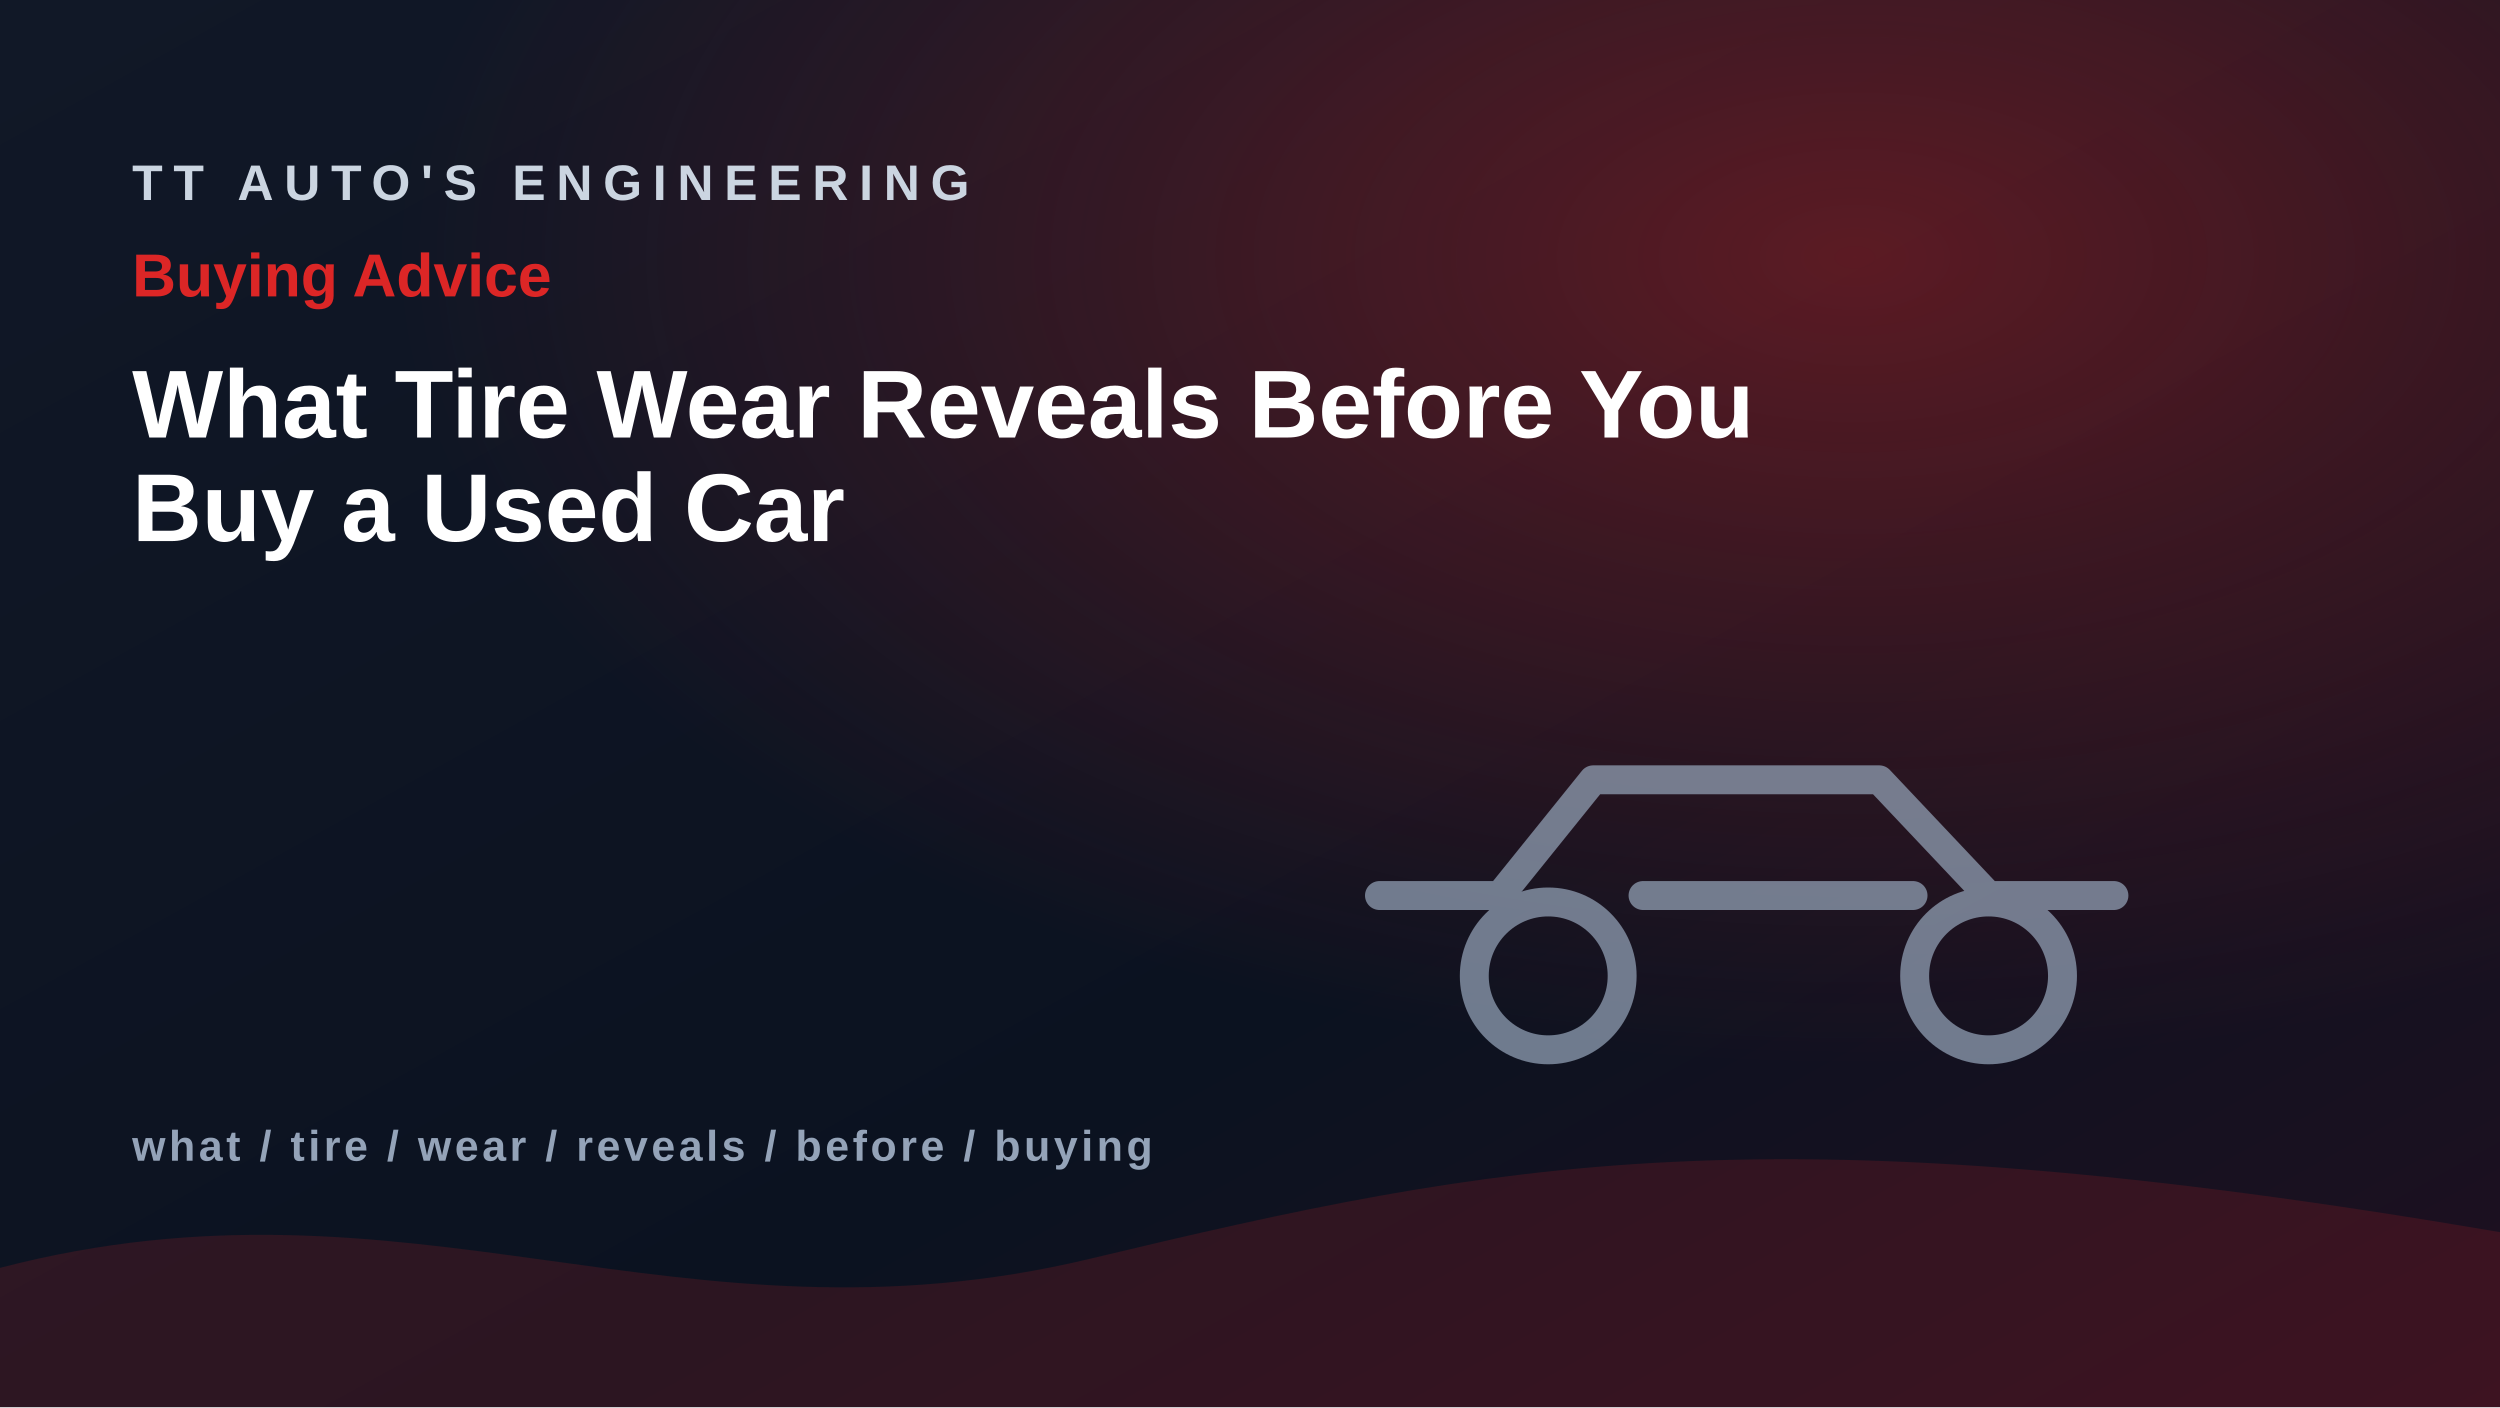
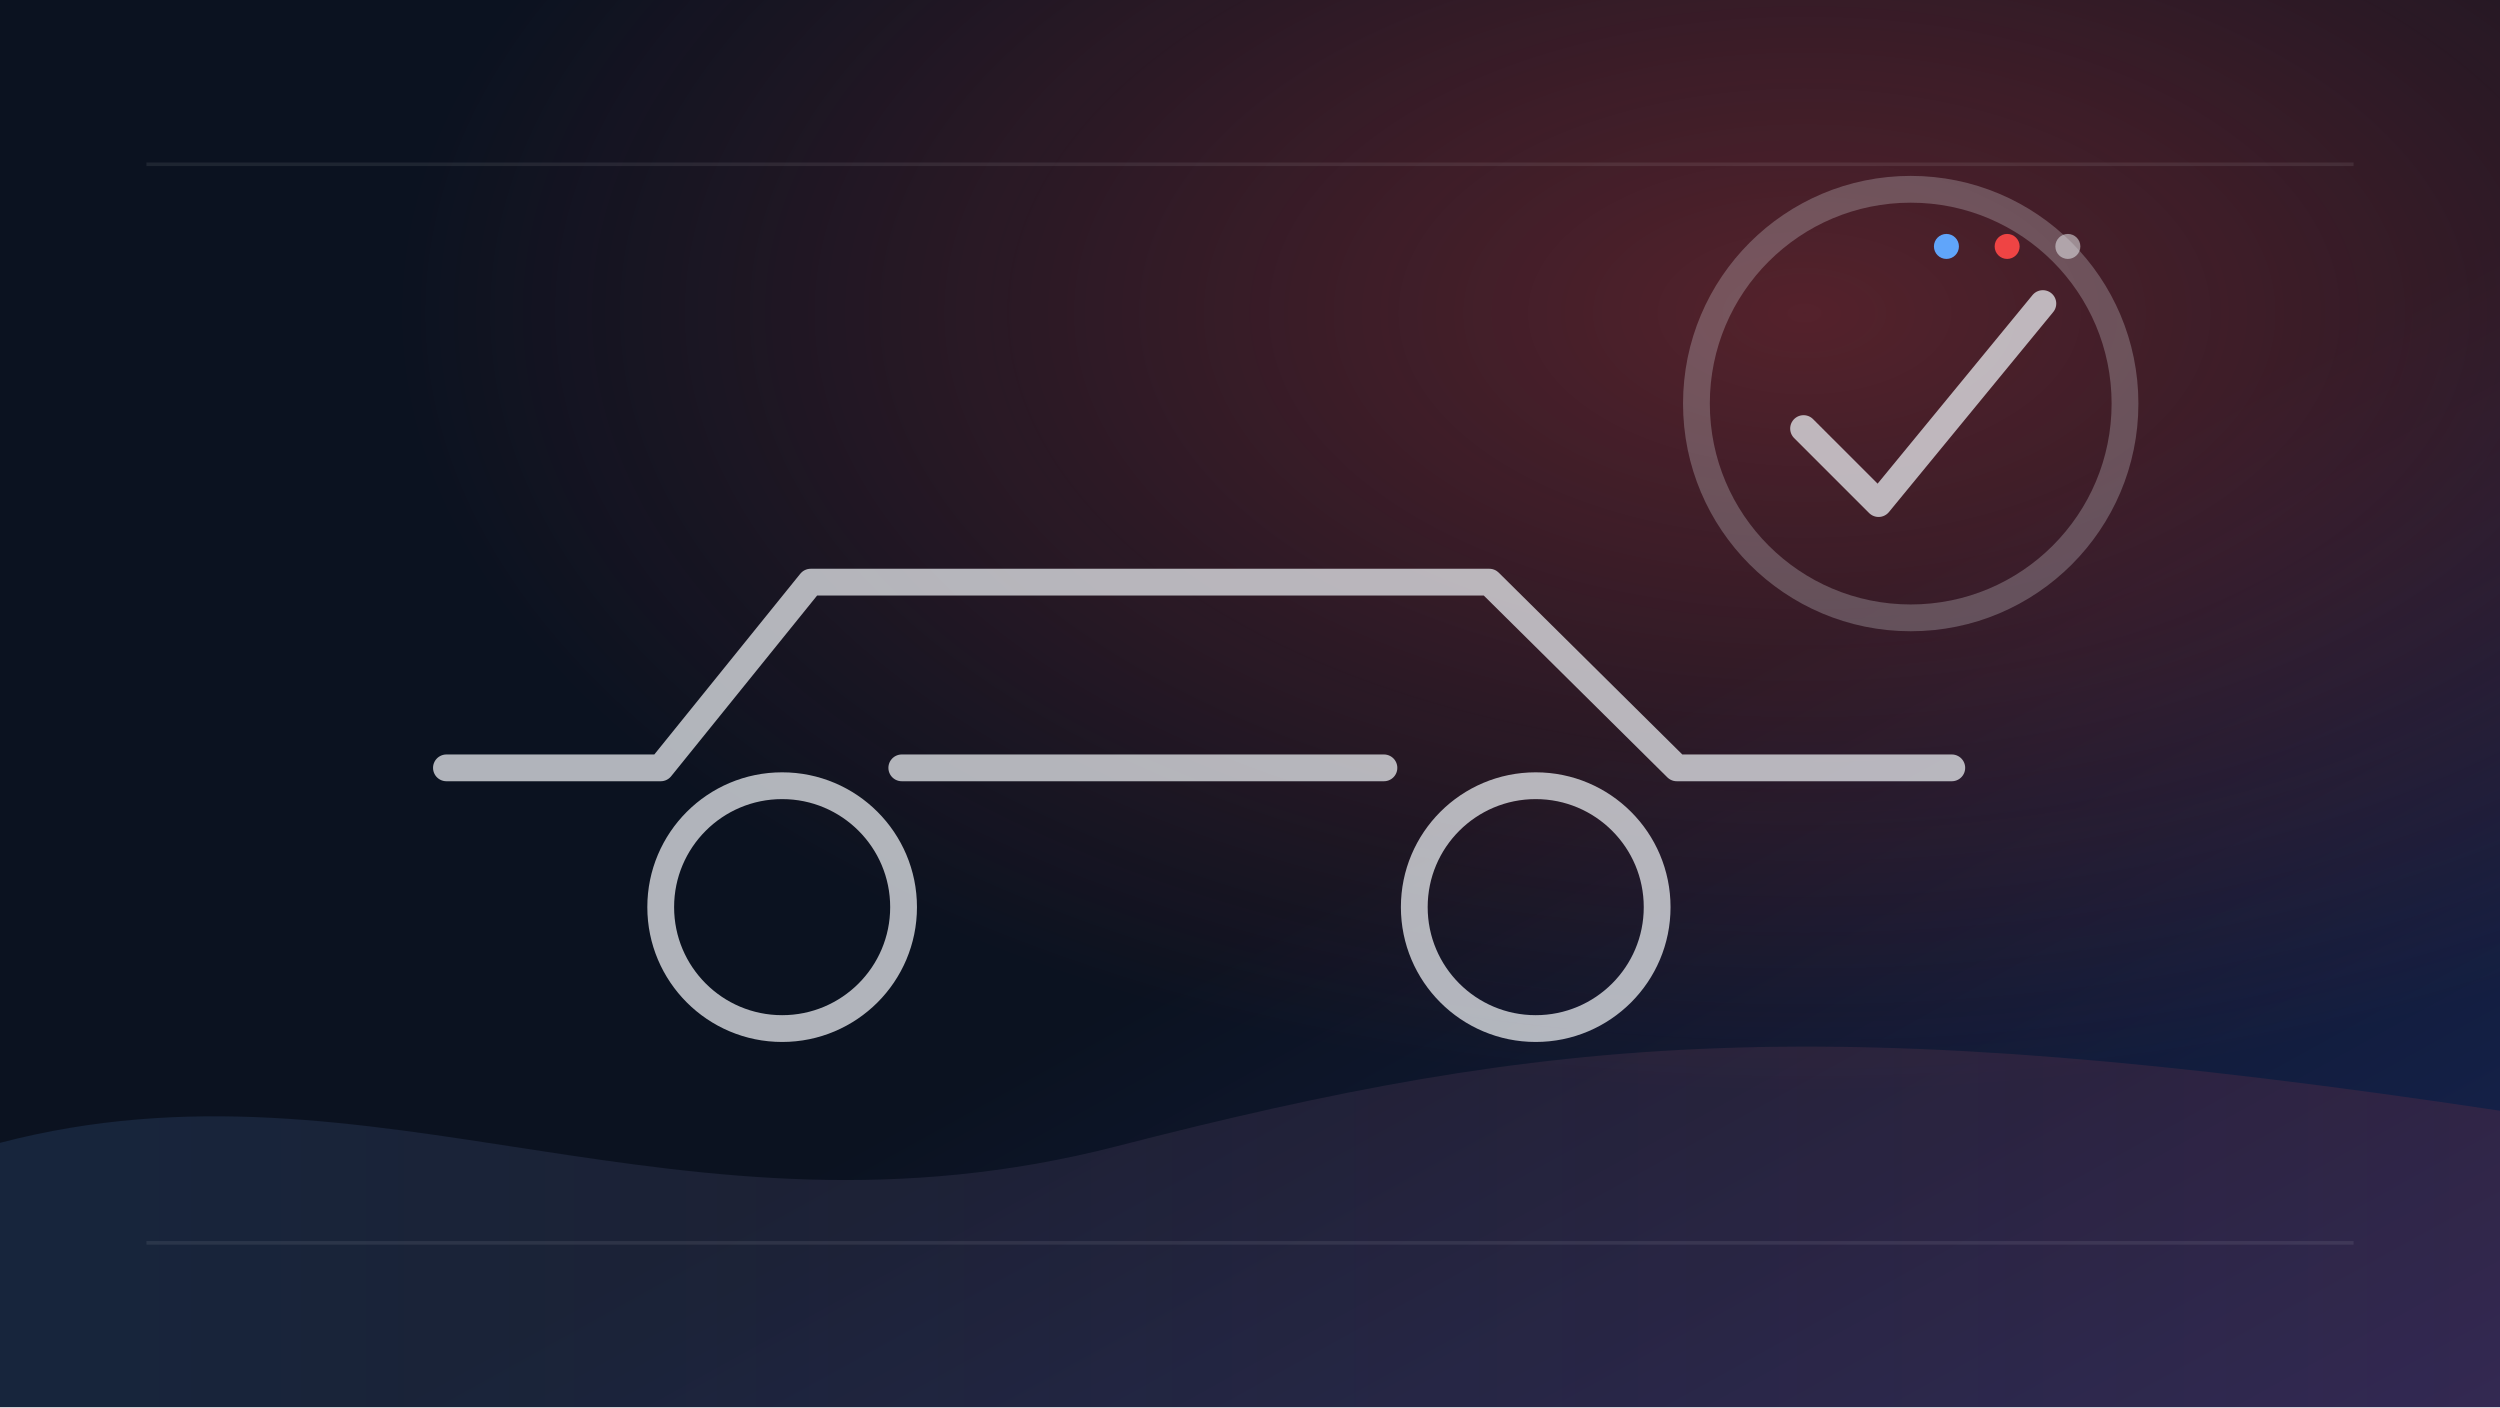
<svg xmlns="http://www.w3.org/2000/svg" width="1400" height="788" viewBox="0 0 1400 788">
  <defs>
-     <linearGradient id="g" x1="0" x2="1" y1="0" y2="1">
-       <stop stop-color="#111827" />
-       <stop offset="0.62" stop-color="#0b1220" />
-       <stop offset="1" stop-color="#1f1020" />
+     <linearGradient id="bg" x1="0" x2="1" y1="0" y2="1">
+       <stop stop-color="#0b1220" />
+       <stop offset=".58" stop-color="#0b1220" />
+       <stop offset="1" stop-color="#172554" />
    </linearGradient>
-     <radialGradient id="r" cx="74%" cy="18%" r="58%">
-       <stop stop-color="#dc2626" stop-opacity="0.38" />
-       <stop offset="1" stop-color="#dc2626" stop-opacity="0" />
+     <radialGradient id="glow" cx="72%" cy="22%" r="56%">
+       <stop stop-color="#ef4444" stop-opacity=".32" />
+       <stop offset="1" stop-color="#ef4444" stop-opacity="0" />
    </radialGradient>
+     <linearGradient id="line" x1="0" x2="1">
+       <stop stop-color="#60a5fa" />
+       <stop offset="1" stop-color="#ef4444" />
+     </linearGradient>
  </defs>
-   <rect width="1400" height="788" fill="url(#g)" />
-   <rect width="1400" height="788" fill="url(#r)" />
-   <path d="M0 710 C 230 650 380 760 610 705 S 990 620 1400 690 L 1400 788 L 0 788 Z" fill="#dc2626" opacity="0.16" />
-   <g fill="none" stroke="#94a3b8" stroke-width="18" stroke-linecap="round" stroke-linejoin="round" opacity="0.72" transform="translate(570 92) scale(0.9)">
-     <path d="M225 455h75l58-72h178l68 72h78" />
-     <circle cx="330" cy="505" r="46" />
-     <circle cx="604" cy="505" r="46" />
-     <path d="M389 455h168" />
+   <rect width="1400" height="788" fill="url(#bg)" />
+   <rect width="1400" height="788" fill="url(#glow)" />
+   <path d="M0 640 C 210 585 380 705 625 642 S 1020 565 1400 622 L1400 788 L0 788Z" fill="url(#line)" opacity=".13" />
+   <path d="M82 92h1236M82 696h1236" stroke="#fff" stroke-opacity=".08" stroke-width="2" />
+   <g opacity=".76" fill="none" stroke="#e5e7eb" stroke-width="15" stroke-linecap="round" stroke-linejoin="round">
+     <path d="M250 430h120l84-104h380l105 104h154" />
+     <circle cx="438" cy="508" r="68" />
+     <circle cx="860" cy="508" r="68" />
+     <path d="M505 430h270" />
+     <path d="M1010 240l42 42 92-112" />
+     <circle cx="1070" cy="226" r="120" opacity=".34" />
  </g>
-   <text x="74" y="112" class="eyebrow">TT AUTO'S ENGINEERING</text>
-   <text x="74" y="166" class="kicker">Buying Advice</text>
-   <text x="74" y="245" class="title">What Tire Wear Reveals Before You</text>
-   <text x="74" y="303" class="title">Buy a Used Car</text>
-   <text x="74" y="650" class="slug">what / tire / wear / reveals / before / buying</text>
-   <style>.eyebrow{font:700 28px Arial,sans-serif;fill:#cbd5e1;letter-spacing:6px}.kicker{font:800 34px Arial,sans-serif;fill:#dc2626}.title{font:900 54px Arial,sans-serif;fill:#fff}.slug{font:700 24px Arial,sans-serif;fill:#94a3b8;letter-spacing:2px}</style>
+   <circle cx="1090" cy="138" r="7" fill="#60a5fa" />
+   <circle cx="1124" cy="138" r="7" fill="#ef4444" />
+   <circle cx="1158" cy="138" r="7" fill="#e5e7eb" opacity=".55" />
</svg>
